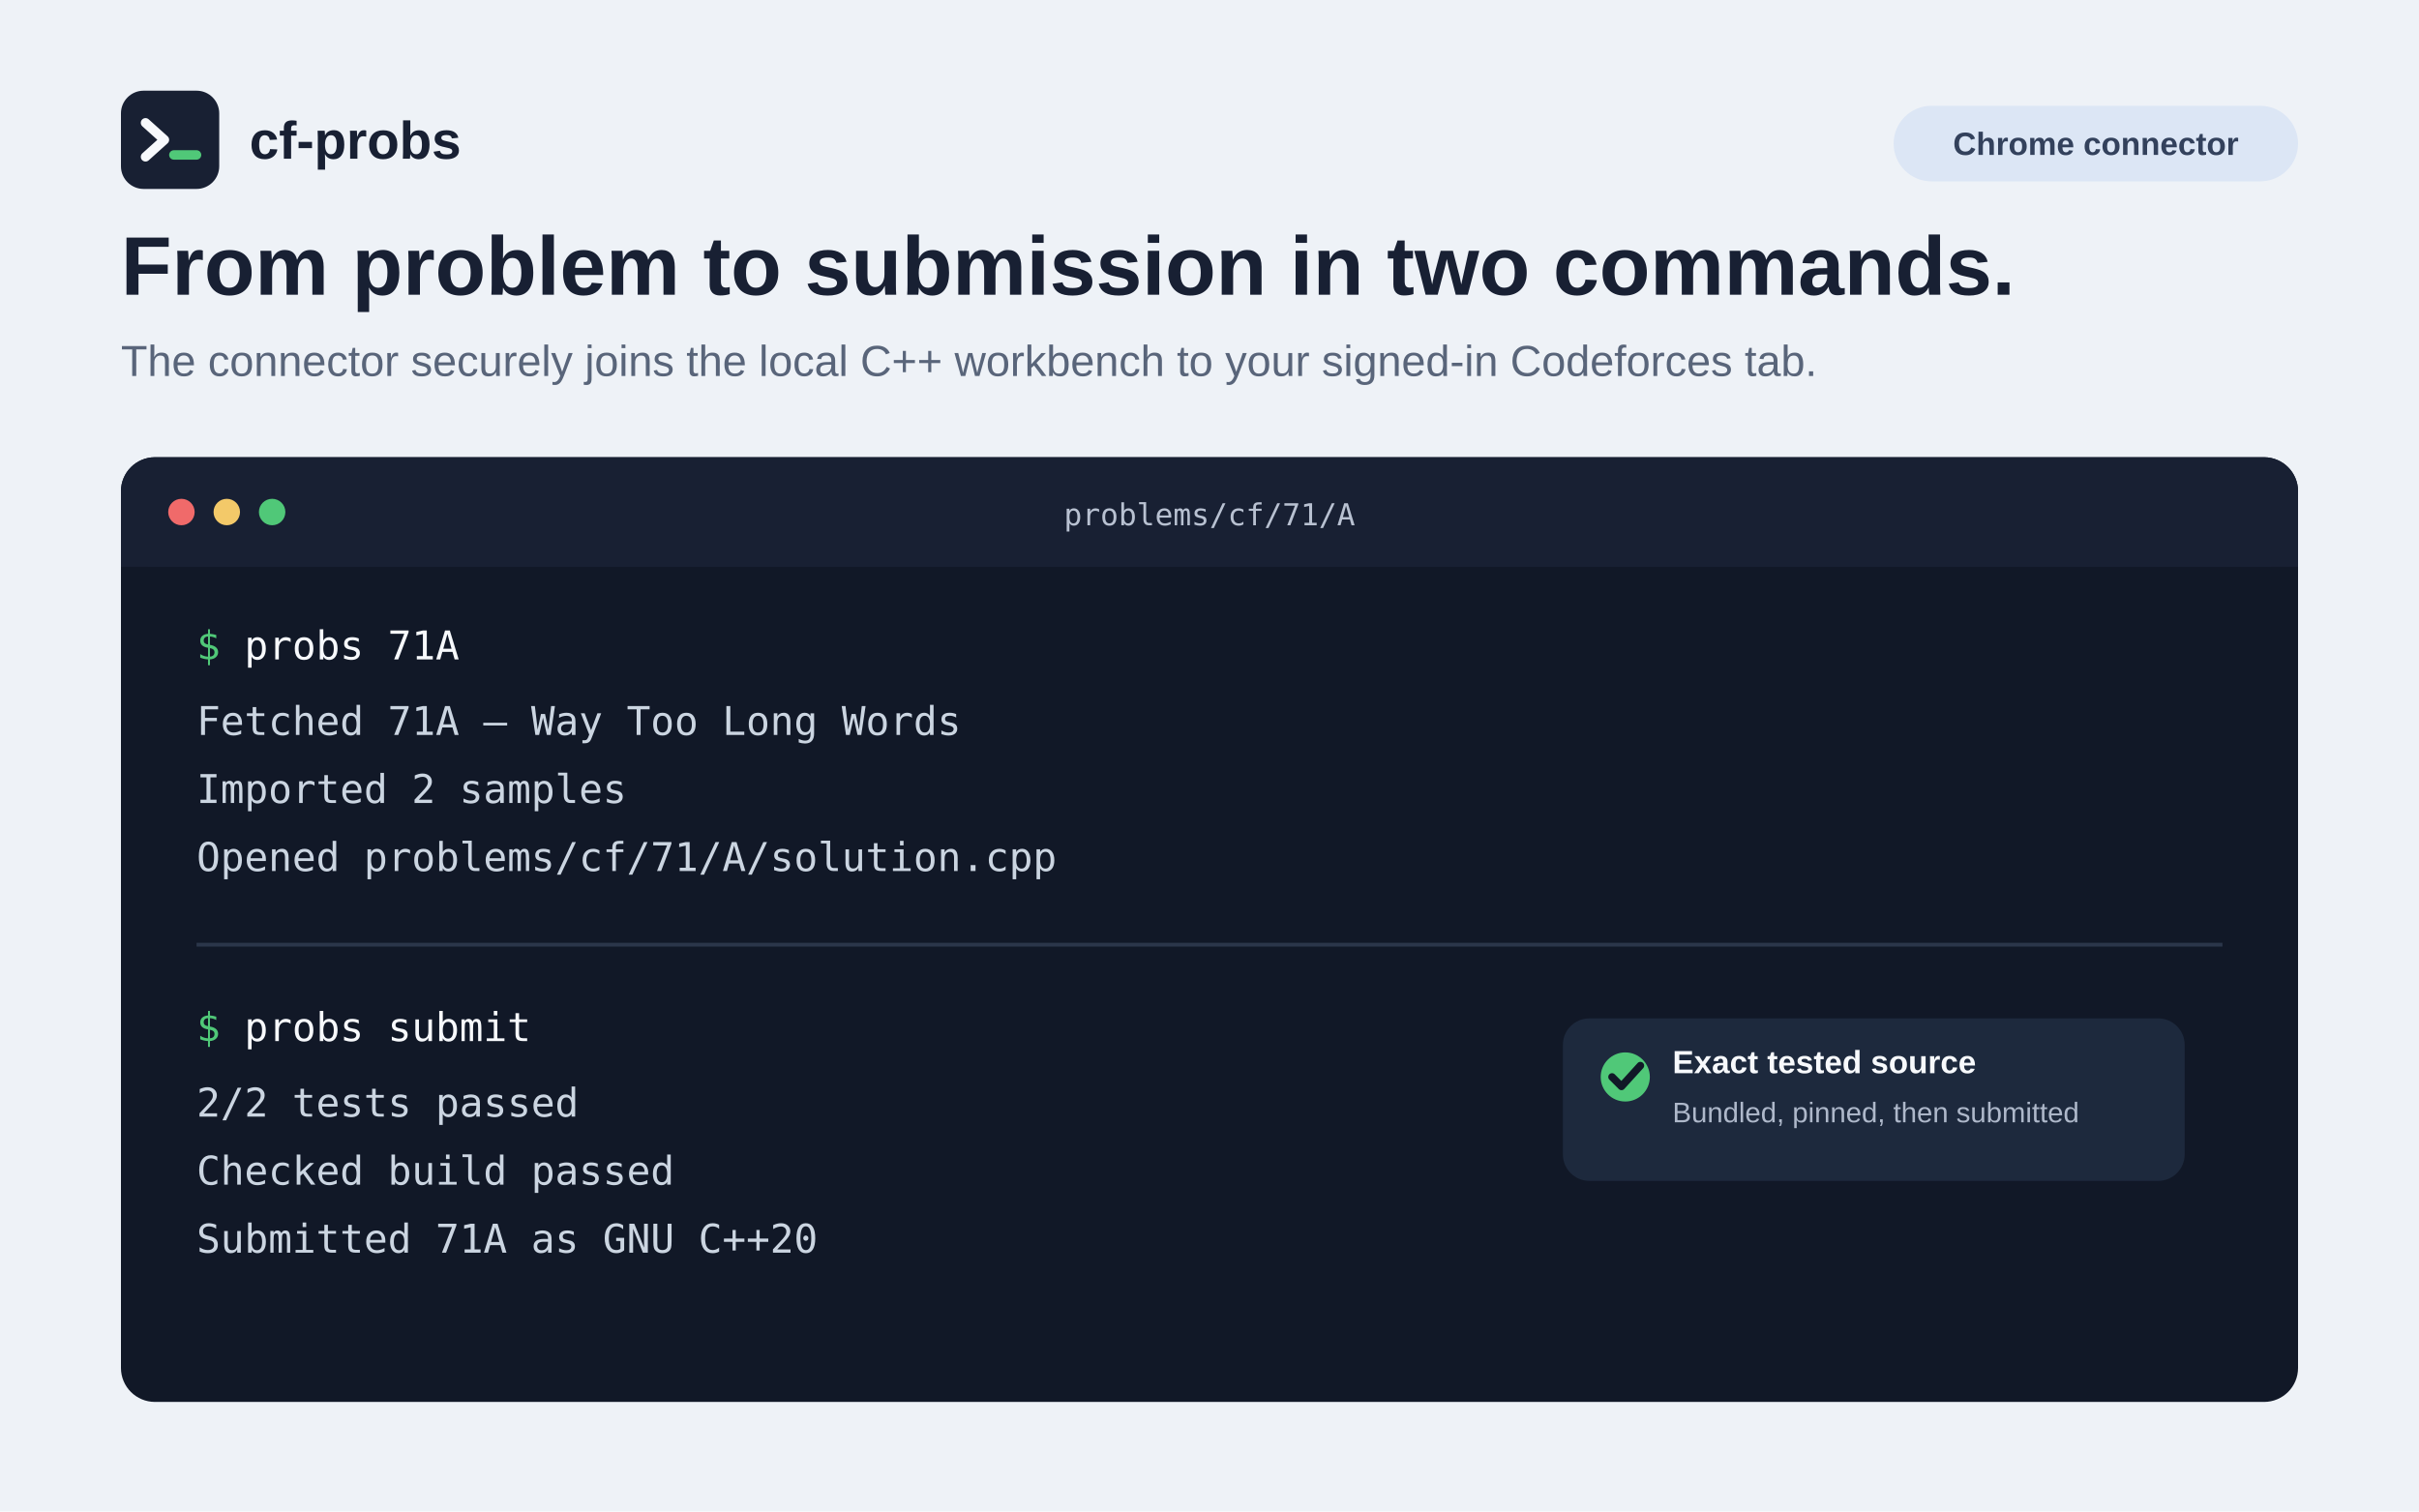
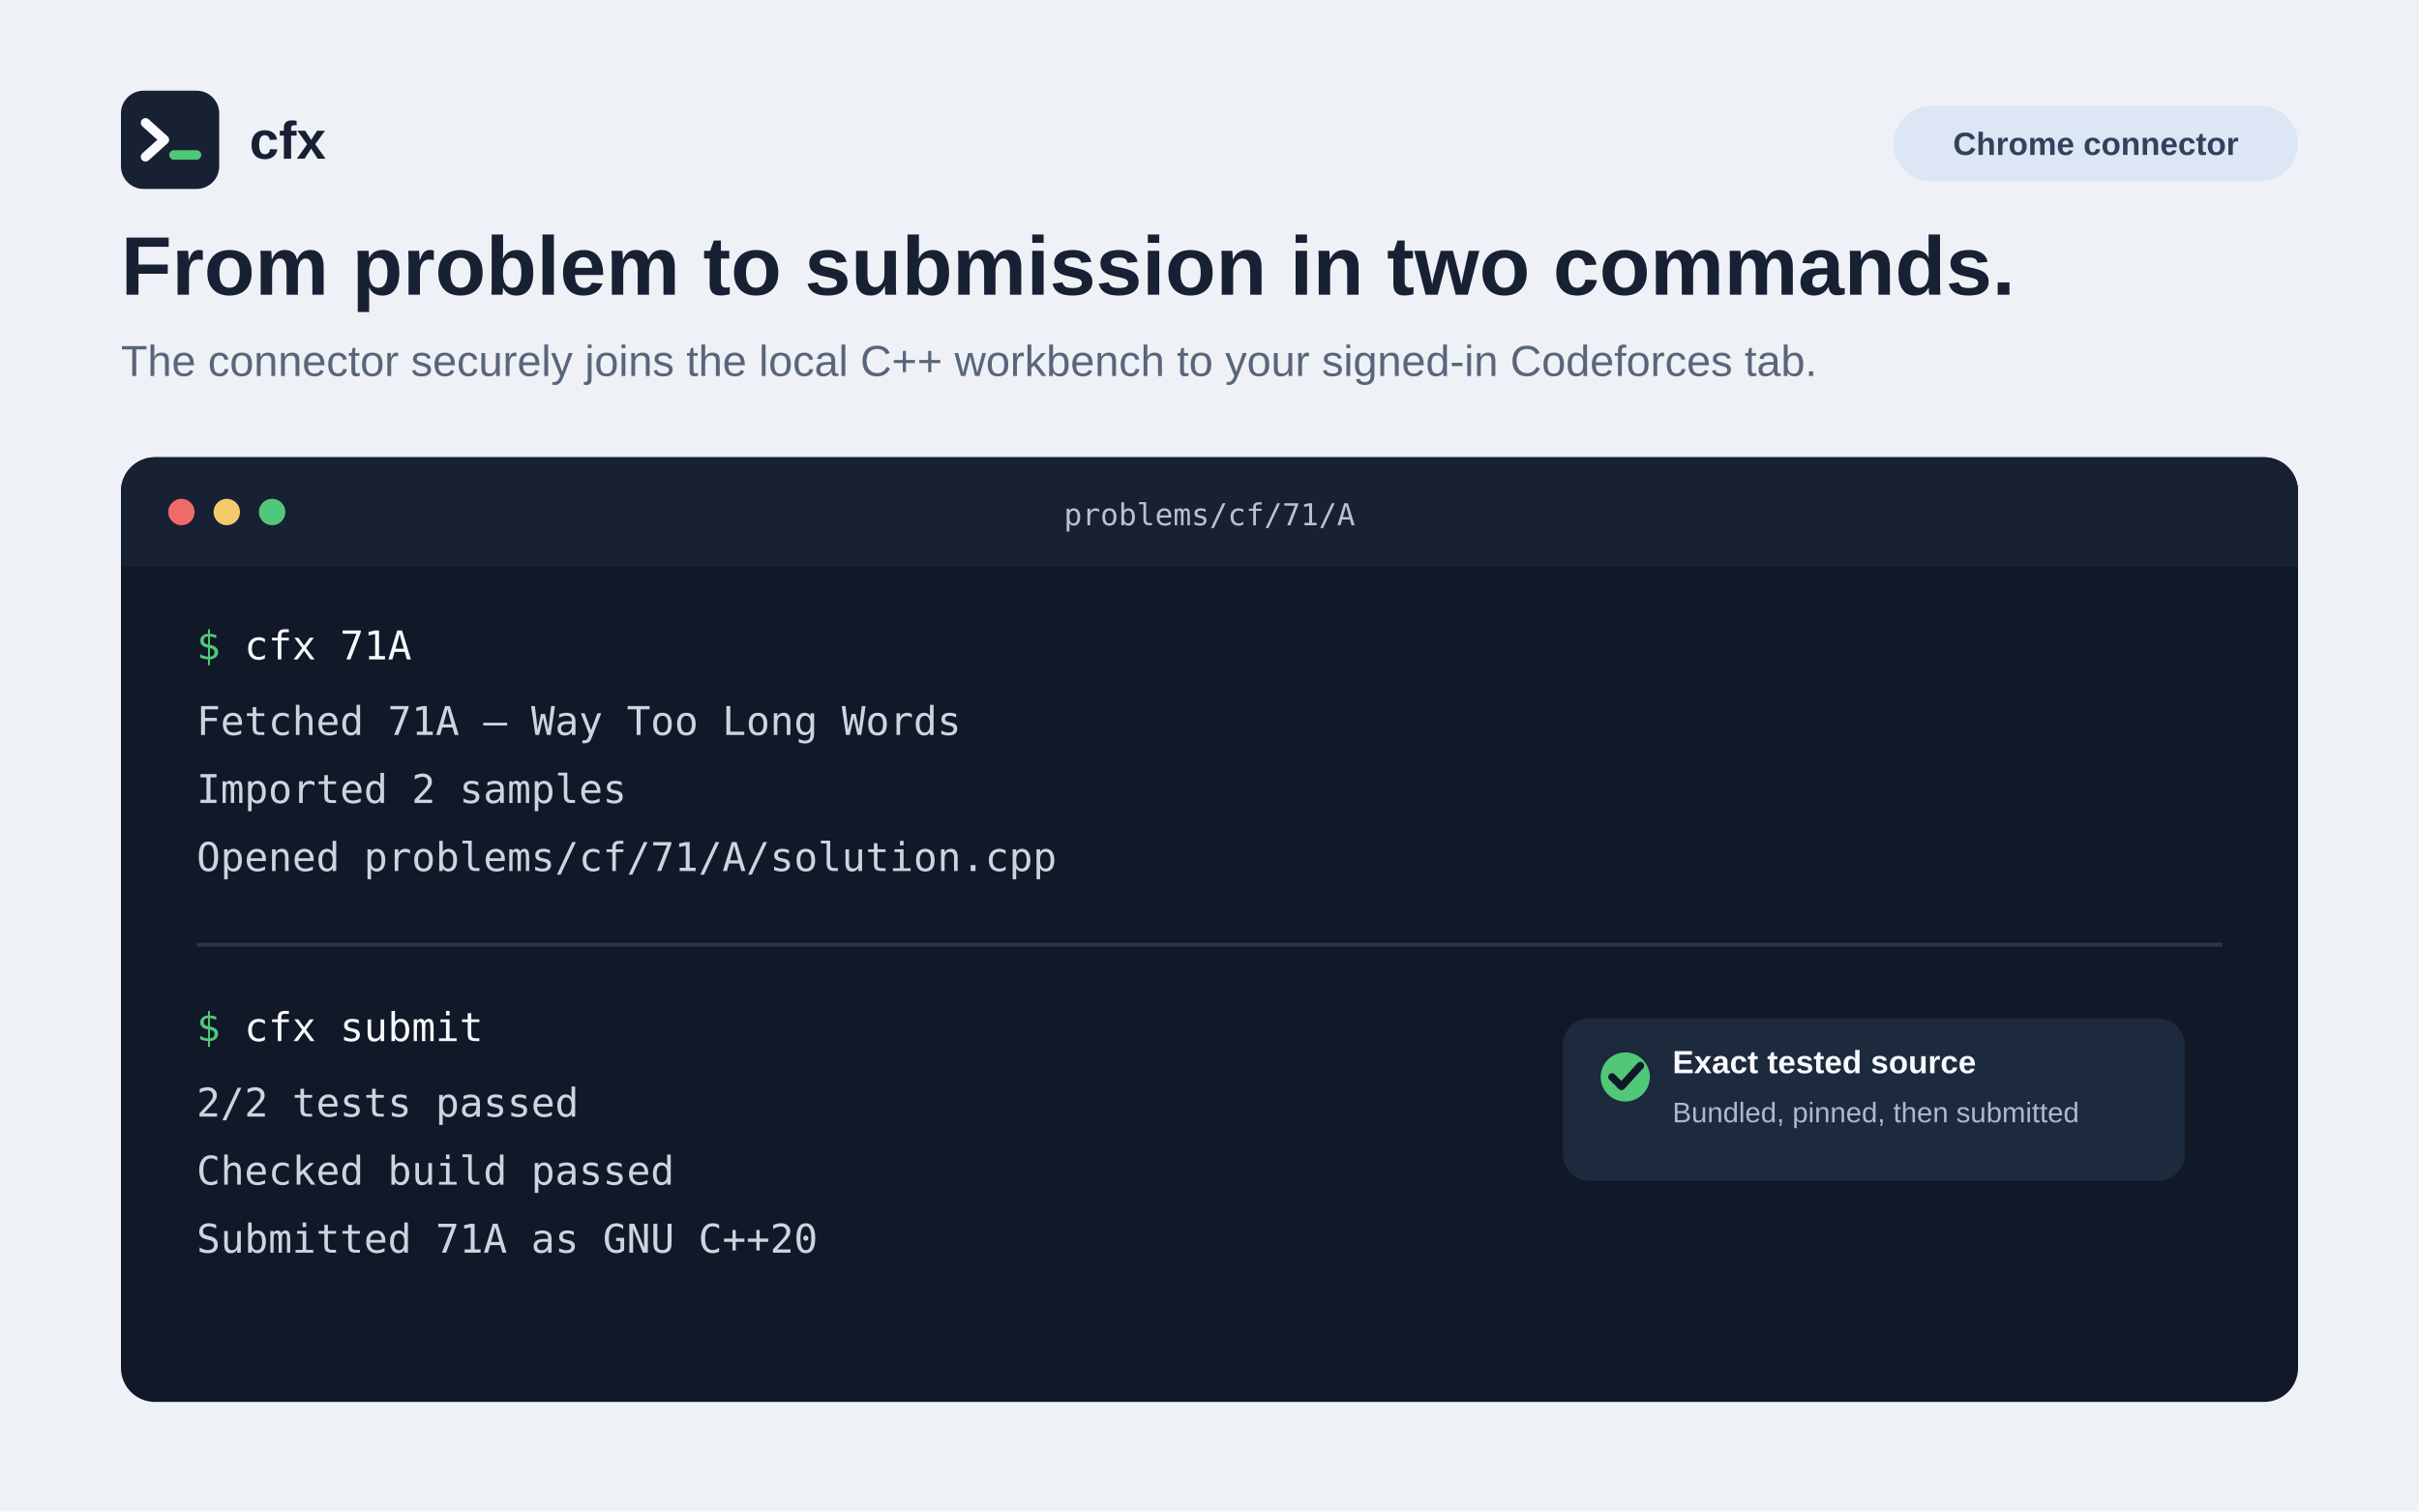
<svg xmlns="http://www.w3.org/2000/svg" width="1280" height="800" viewBox="0 0 1280 800">
  <rect width="1280" height="800" fill="#eef2f7" />
  <g transform="translate(64 48)">
    <rect width="52" height="52" rx="12" fill="#182033" />
    <path d="M13 17 23 26 13 35" fill="none" stroke="#f7f9fc" stroke-linecap="round" stroke-linejoin="round" stroke-width="5" />
    <path d="M28 34h12" fill="none" stroke="#50c878" stroke-linecap="round" stroke-width="5" />
-     <text x="68" y="36" fill="#182033" font-family="Arial, sans-serif" font-size="28" font-weight="700">cf-probs</text>
+     <text x="68" y="36" fill="#182033" font-family="Arial, sans-serif" font-size="28" font-weight="700">cfx</text>
  </g>
  <rect x="1002" y="56" width="214" height="40" rx="20" fill="#dce6f5" />
  <text x="1109" y="82" text-anchor="middle" fill="#33415c" font-family="Arial, sans-serif" font-size="17" font-weight="700">Chrome connector</text>
  <text x="64" y="156" fill="#182033" font-family="Arial, sans-serif" font-size="44" font-weight="700">From problem to submission in two commands.</text>
  <text x="64" y="199" fill="#59657a" font-family="Arial, sans-serif" font-size="23">
    The connector securely joins the local C++ workbench to your signed-in Codeforces tab.
  </text>
  <rect x="64" y="242" width="1152" height="500" rx="18" fill="#111827" />
  <rect x="64" y="242" width="1152" height="58" rx="18" fill="#182033" />
  <rect x="64" y="282" width="1152" height="18" fill="#182033" />
  <circle cx="96" cy="271" r="7" fill="#f06a6a" />
  <circle cx="120" cy="271" r="7" fill="#f3c969" />
  <circle cx="144" cy="271" r="7" fill="#50c878" />
  <text x="640" y="278" text-anchor="middle" fill="#b8c1d1" font-family="Menlo, Consolas, monospace" font-size="16">problems/cf/71/A</text>
  <g font-family="Menlo, Consolas, monospace" font-size="21">
-     <text x="104" y="349" fill="#50c878">$ <tspan fill="#f7f9fc">probs 71A</tspan>
+     <text x="104" y="349" fill="#50c878">$ <tspan fill="#f7f9fc">cfx 71A</tspan>
    </text>
    <text x="104" y="389" fill="#cbd5e1">Fetched 71A — Way Too Long Words</text>
    <text x="104" y="425" fill="#cbd5e1">Imported 2 samples</text>
    <text x="104" y="461" fill="#cbd5e1">Opened problems/cf/71/A/solution.cpp</text>
    <path d="M104 500h1072" stroke="#2b364a" stroke-width="2" />
-     <text x="104" y="551" fill="#50c878">$ <tspan fill="#f7f9fc">probs submit</tspan>
+     <text x="104" y="551" fill="#50c878">$ <tspan fill="#f7f9fc">cfx submit</tspan>
    </text>
    <text x="104" y="591" fill="#cbd5e1">2/2 tests passed</text>
    <text x="104" y="627" fill="#cbd5e1">Checked build passed</text>
    <text x="104" y="663" fill="#cbd5e1">Submitted 71A as GNU C++20</text>
  </g>
  <rect x="827" y="539" width="329" height="86" rx="14" fill="#1d293d" />
  <circle cx="860" cy="570" r="13" fill="#50c878" />
  <path d="m853 570 5 5 10-11" fill="none" stroke="#111827" stroke-linecap="round" stroke-linejoin="round" stroke-width="4" />
  <text x="885" y="568" fill="#f7f9fc" font-family="Arial, sans-serif" font-size="17" font-weight="700">Exact tested source</text>
  <text x="885" y="594" fill="#aeb8ca" font-family="Arial, sans-serif" font-size="15">
    Bundled, pinned, then submitted
  </text>
</svg>
